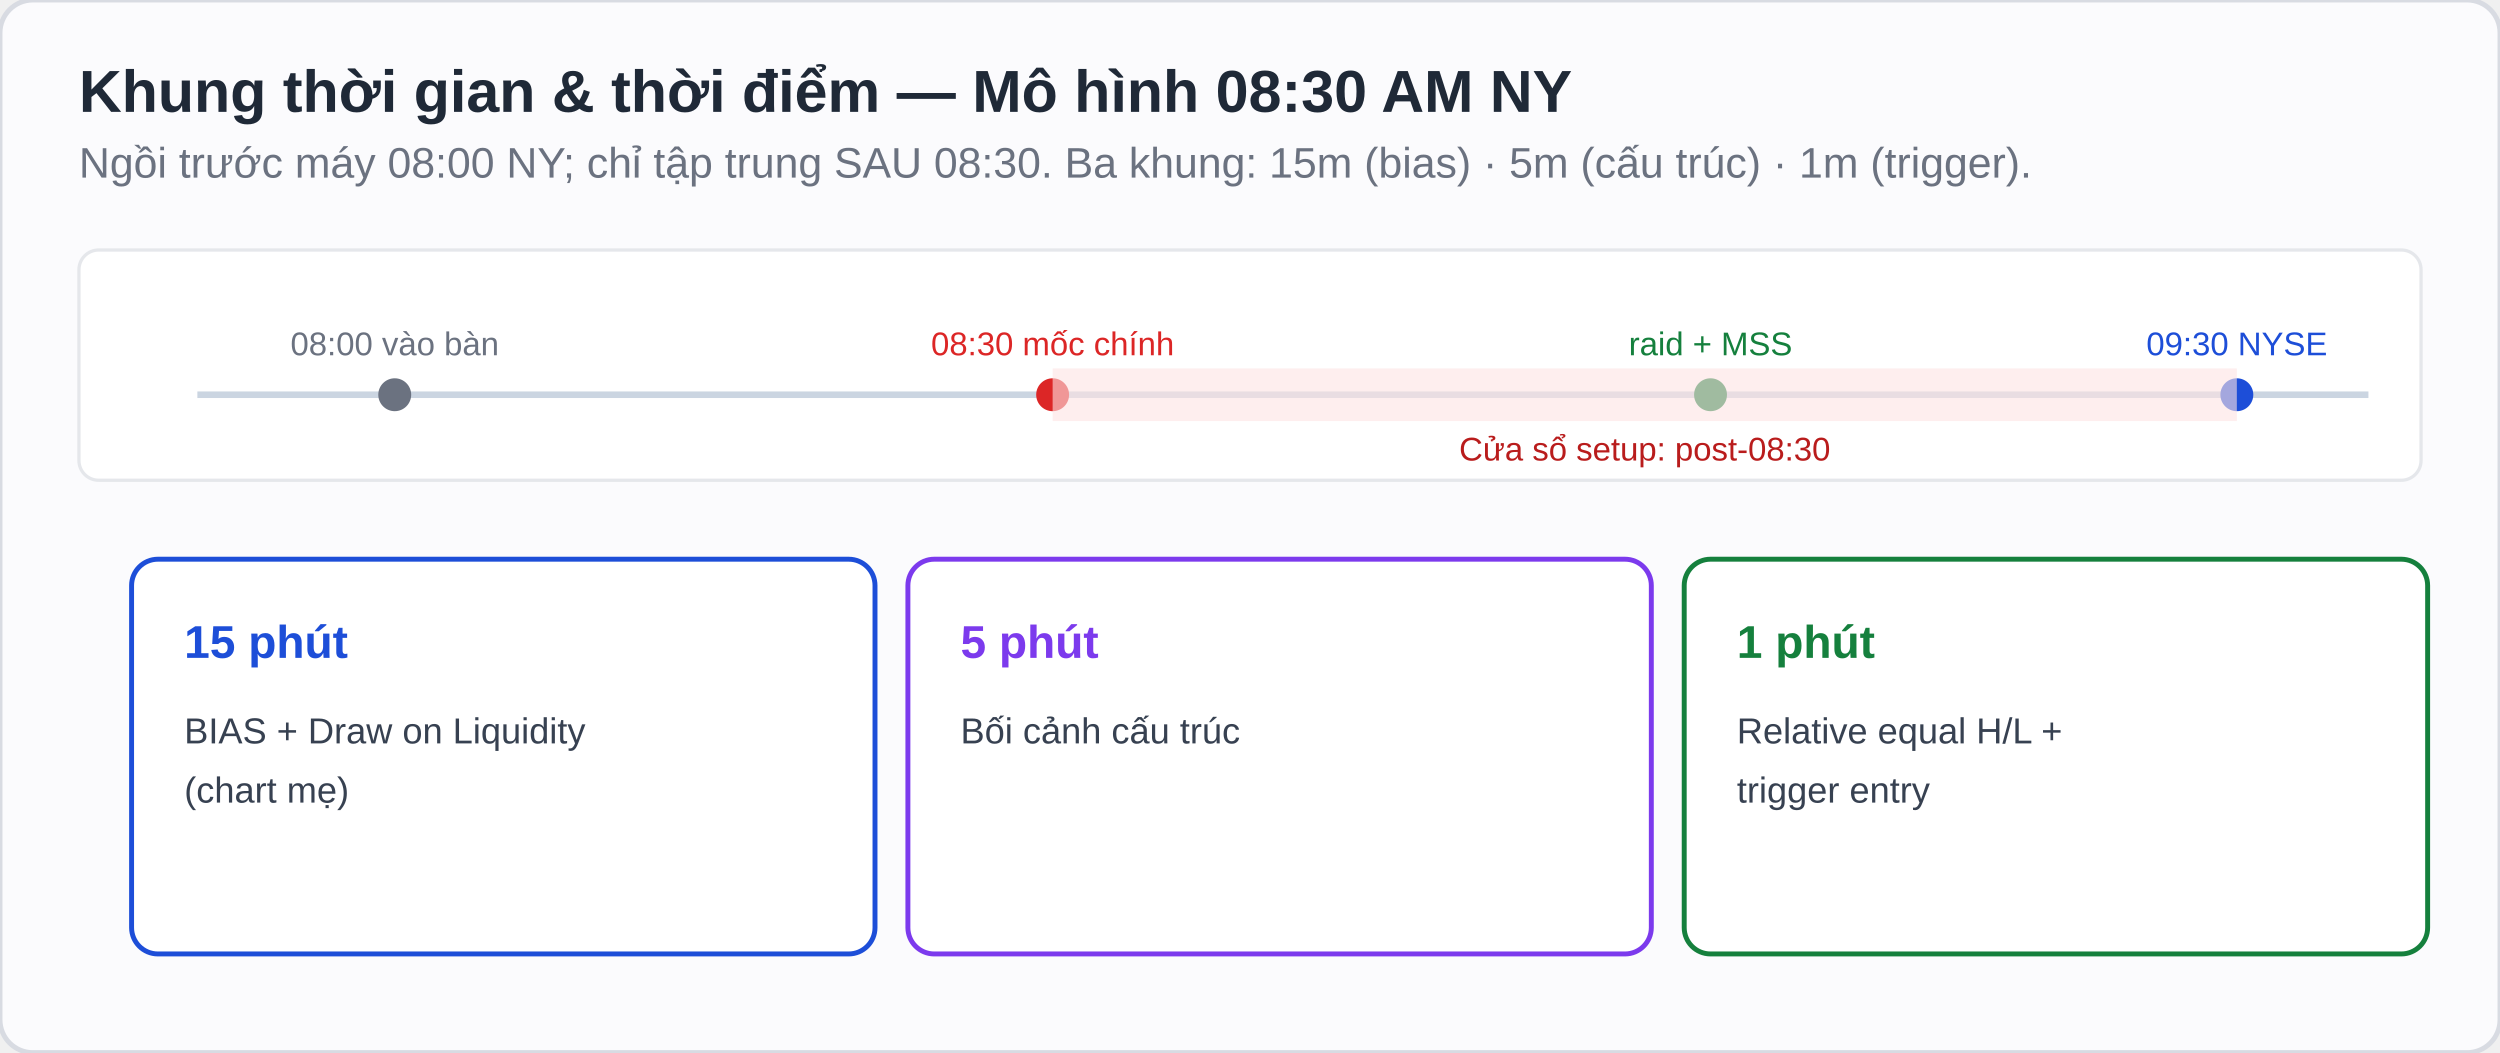
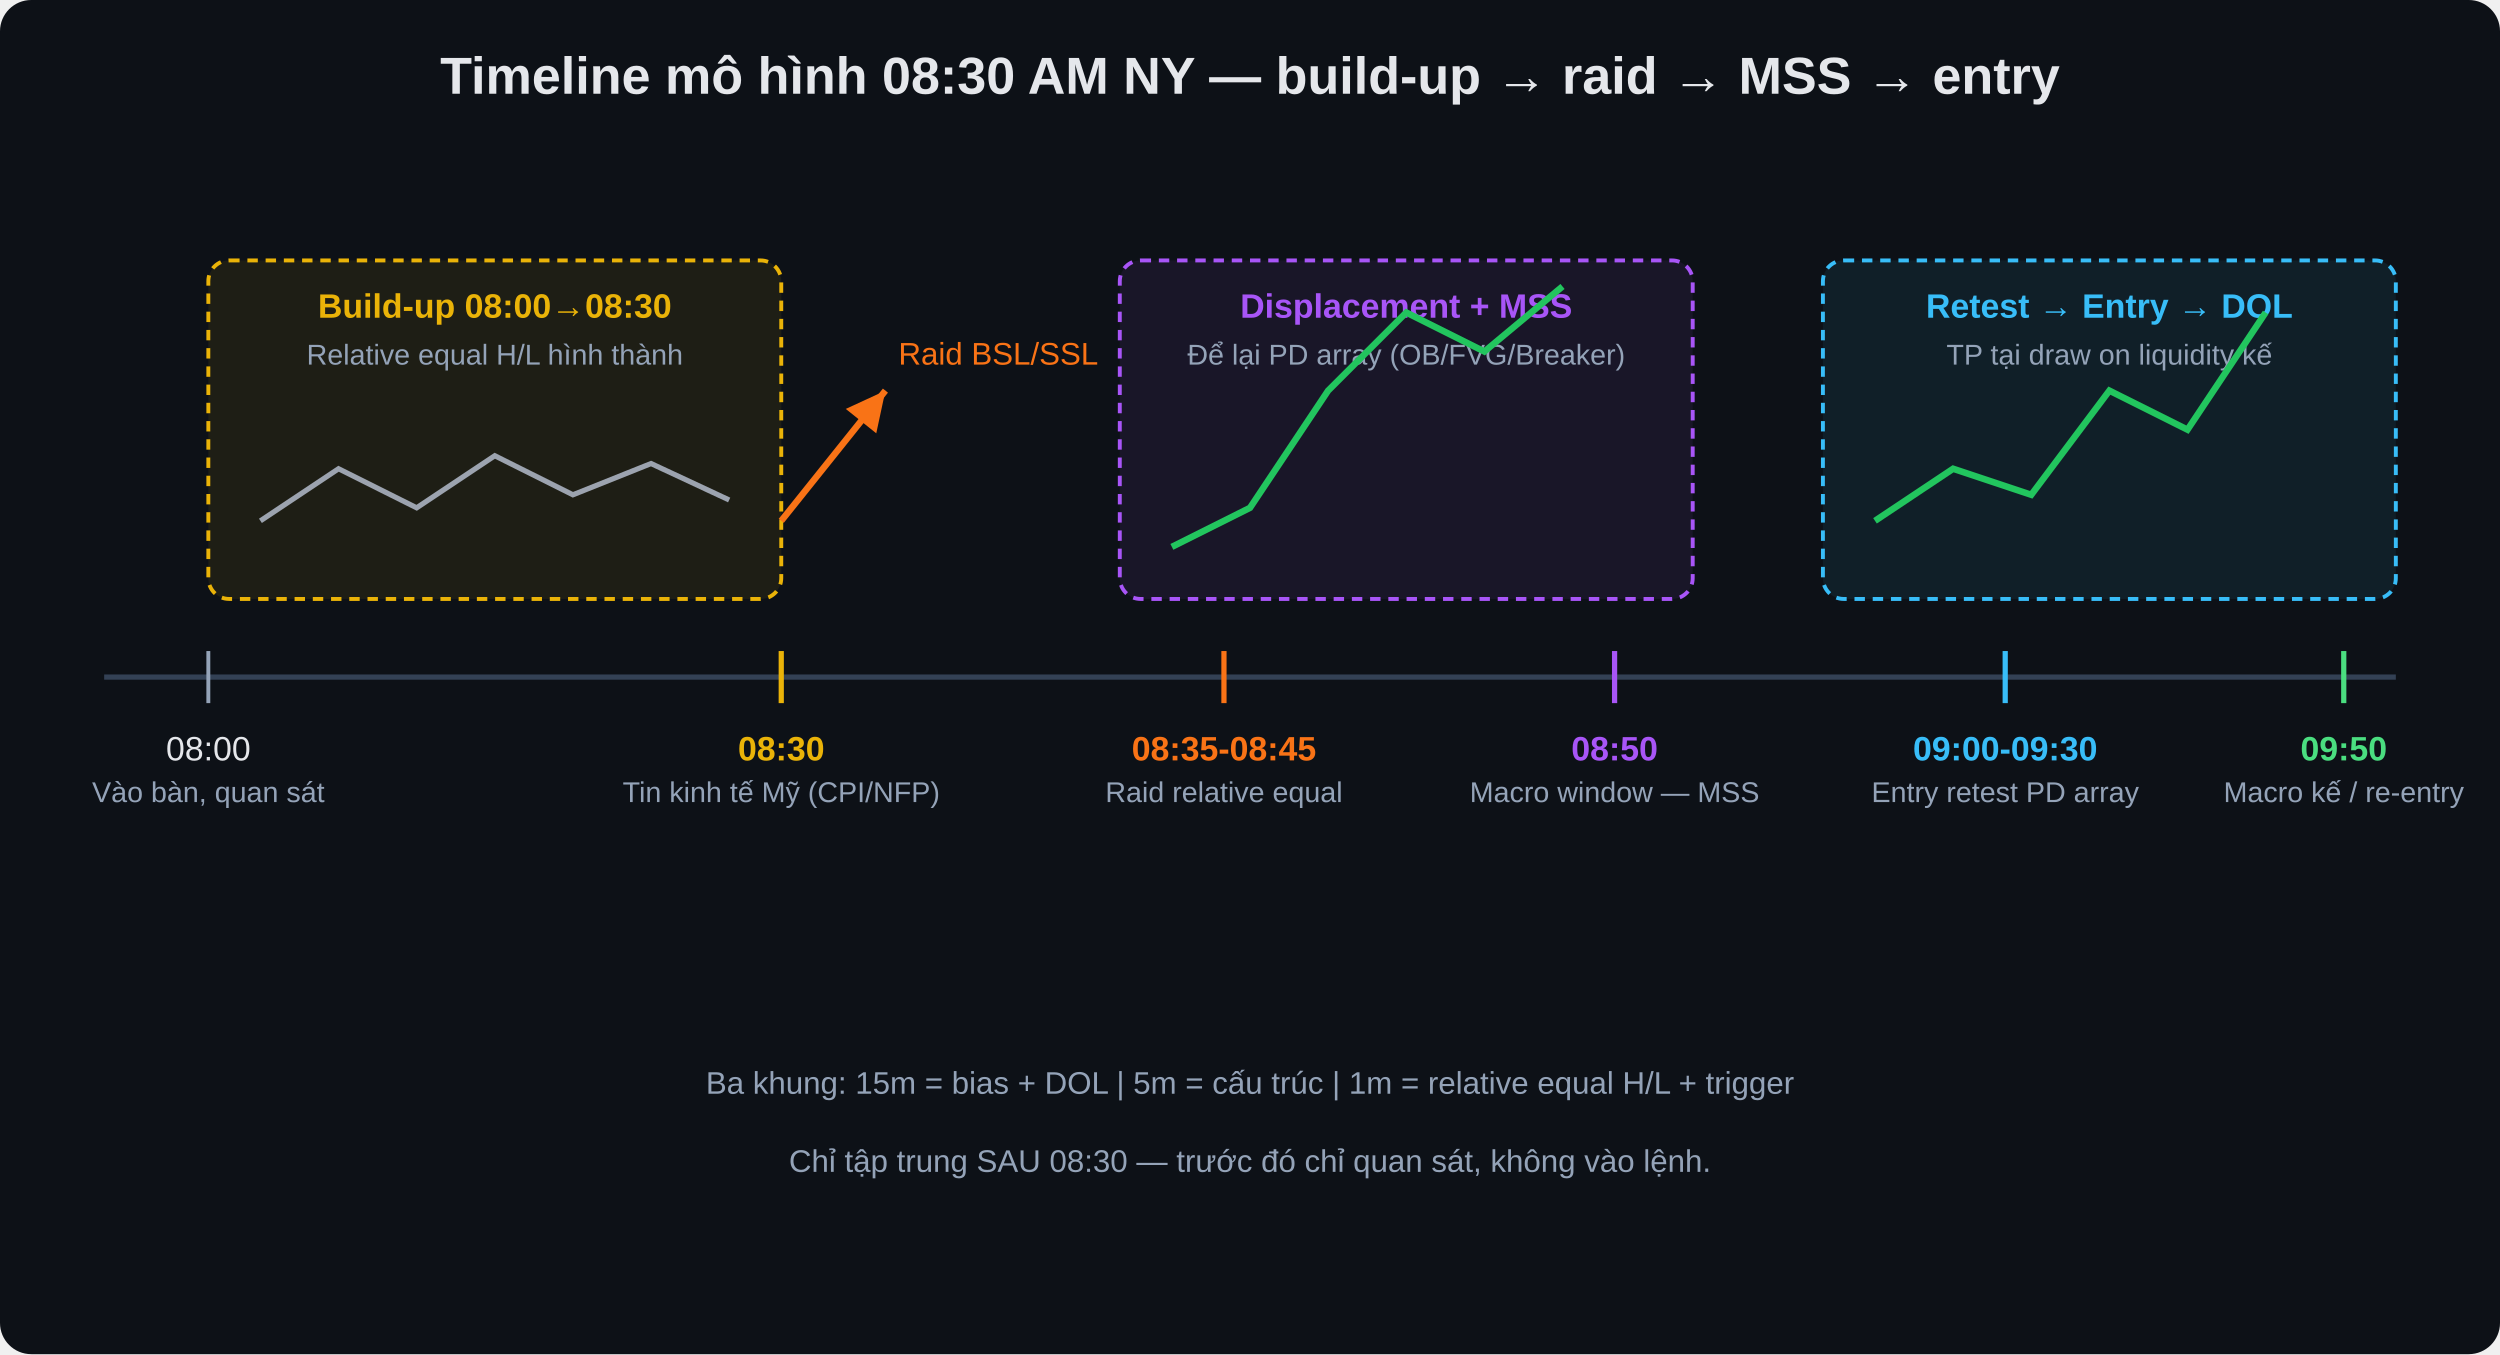
- <svg xmlns="http://www.w3.org/2000/svg" viewBox="0 0 760 320" font-family="'Segoe UI', Arial, sans-serif">
-   <rect x="0" y="0" width="760" height="320" rx="10" fill="#FBFBFD" stroke="#D8DBE2" stroke-width="1.5" />
-   <text x="24" y="34" font-size="18" font-weight="700" fill="#1F2937">Khung thời gian &amp; thời điểm — Mô hình 08:30 AM NY</text>
-   <text x="24" y="54" font-size="13" fill="#6B7280">Ngồi trước máy 08:00 NY; chỉ tập trung SAU 08:30. Ba khung: 15m (bias) · 5m (cấu trúc) · 1m (trigger).</text>
-   <rect x="24" y="76" width="712" height="70" rx="6" fill="#FFFFFF" stroke="#E5E7EB" />
-   <line x1="60" y1="120" x2="720" y2="120" stroke="#CBD5E1" stroke-width="2" />
-   <circle cx="120" cy="120" r="5" fill="#6B7280" />
-   <text x="120" y="108" font-size="10" fill="#6B7280" text-anchor="middle">08:00 vào bàn</text>
-   <circle cx="320" cy="120" r="5" fill="#DC2626" />
-   <text x="320" y="108" font-size="10" fill="#DC2626" text-anchor="middle">08:30 mốc chính</text>
-   <circle cx="520" cy="120" r="5" fill="#15803D" />
-   <text x="520" y="108" font-size="10" fill="#15803D" text-anchor="middle">raid + MSS</text>
-   <circle cx="680" cy="120" r="5" fill="#1D4ED8" />
-   <text x="680" y="108" font-size="10" fill="#1D4ED8" text-anchor="middle">09:30 NYSE</text>
-   <rect x="320" y="112" width="360" height="16" fill="#FEE2E2" opacity="0.6" />
-   <text x="500" y="140" font-size="10" fill="#B91C1C" text-anchor="middle">Cửa sổ setup: post-08:30</text>
-   <rect x="40" y="170" width="226" height="120" rx="8" fill="#FFFFFF" stroke="#1D4ED8" stroke-width="1.5" />
-   <text x="56" y="200" font-size="14" font-weight="700" fill="#1D4ED8">15 phút</text>
-   <text x="56" y="226" font-size="11" fill="#374151">BIAS + Draw on Liquidity</text>
-   <text x="56" y="244" font-size="11" fill="#374151">(chart mẹ)</text>
-   <rect x="276" y="170" width="226" height="120" rx="8" fill="#FFFFFF" stroke="#7C3AED" stroke-width="1.5" />
-   <text x="292" y="200" font-size="14" font-weight="700" fill="#7C3AED">5 phút</text>
-   <text x="292" y="226" font-size="11" fill="#374151">Bối cảnh cấu trúc</text>
-   <rect x="512" y="170" width="226" height="120" rx="8" fill="#FFFFFF" stroke="#15803D" stroke-width="1.5" />
-   <text x="528" y="200" font-size="14" font-weight="700" fill="#15803D">1 phút</text>
-   <text x="528" y="226" font-size="11" fill="#374151">Relative equal H/L +</text>
-   <text x="528" y="244" font-size="11" fill="#374151">trigger entry</text>
+ <svg xmlns="http://www.w3.org/2000/svg" viewBox="0 0 960 520" font-family="Segoe UI, Arial, sans-serif">
+   <rect width="960" height="520" rx="12" fill="#0d1117" />
+   <text x="480" y="36" font-size="20" font-weight="700" fill="#e5e7eb" text-anchor="middle">Timeline mô hình 08:30 AM NY — build-up → raid → MSS → entry</text>
+   <line x1="40" y1="260" x2="920" y2="260" stroke="#334155" stroke-width="2" />
+   <line x1="80" y1="250" x2="80" y2="270" stroke="#94a3b8" stroke-width="1.5" />
+   <text x="80" y="292" font-size="13" fill="#e5e7eb" text-anchor="middle">08:00</text>
+   <text x="80" y="308" font-size="11" fill="#94a3b8" text-anchor="middle">Vào bàn, quan sát</text>
+   <line x1="300" y1="250" x2="300" y2="270" stroke="#eab308" stroke-width="2" />
+   <text x="300" y="292" font-size="13" fill="#eab308" font-weight="700" text-anchor="middle">08:30</text>
+   <text x="300" y="308" font-size="11" fill="#94a3b8" text-anchor="middle">Tin kinh tế Mỹ (CPI/NFP)</text>
+   <line x1="470" y1="250" x2="470" y2="270" stroke="#f97316" stroke-width="2" />
+   <text x="470" y="292" font-size="13" fill="#f97316" font-weight="700" text-anchor="middle">08:35-08:45</text>
+   <text x="470" y="308" font-size="11" fill="#94a3b8" text-anchor="middle">Raid relative equal</text>
+   <line x1="620" y1="250" x2="620" y2="270" stroke="#a855f7" stroke-width="2" />
+   <text x="620" y="292" font-size="13" fill="#a855f7" font-weight="700" text-anchor="middle">08:50</text>
+   <text x="620" y="308" font-size="11" fill="#94a3b8" text-anchor="middle">Macro window — MSS</text>
+   <line x1="770" y1="250" x2="770" y2="270" stroke="#38bdf8" stroke-width="2" />
+   <text x="770" y="292" font-size="13" fill="#38bdf8" font-weight="700" text-anchor="middle">09:00-09:30</text>
+   <text x="770" y="308" font-size="11" fill="#94a3b8" text-anchor="middle">Entry retest PD array</text>
+   <line x1="900" y1="250" x2="900" y2="270" stroke="#4ade80" stroke-width="2" />
+   <text x="900" y="292" font-size="13" fill="#4ade80" font-weight="700" text-anchor="middle">09:50</text>
+   <text x="900" y="308" font-size="11" fill="#94a3b8" text-anchor="middle">Macro kế / re-entry</text>
+   <rect x="80" y="100" width="220" height="130" rx="8" fill="rgba(234,179,8,0.08)" stroke="#eab308" stroke-width="1.5" stroke-dasharray="4 3" />
+   <text x="190" y="122" font-size="13" font-weight="700" fill="#eab308" text-anchor="middle">Build-up 08:00→08:30</text>
+   <text x="190" y="140" font-size="11" fill="#94a3b8" text-anchor="middle">Relative equal H/L hình thành</text>
+   <polyline points="100,200 130,180 160,195 190,175 220,190 250,178 280,192" fill="none" stroke="#9ca3af" stroke-width="2" />
+   <path d="M300,200 L340,150" stroke="#f97316" stroke-width="2.5" fill="none" marker-end="url(#arrO)" />
+   <text x="345" y="140" font-size="12" fill="#f97316" text-anchor="start">Raid BSL/SSL</text>
+   <rect x="430" y="100" width="220" height="130" rx="8" fill="rgba(168,85,247,0.08)" stroke="#a855f7" stroke-width="1.5" stroke-dasharray="4 3" />
+   <text x="540" y="122" font-size="13" font-weight="700" fill="#a855f7" text-anchor="middle">Displacement + MSS</text>
+   <text x="540" y="140" font-size="11" fill="#94a3b8" text-anchor="middle">Để lại PD array (OB/FVG/Breaker)</text>
+   <polyline points="450,210 480,195 510,150 540,120 570,135 600,110" fill="none" stroke="#22c55e" stroke-width="2.5" />
+   <rect x="700" y="100" width="220" height="130" rx="8" fill="rgba(56,189,248,0.08)" stroke="#38bdf8" stroke-width="1.5" stroke-dasharray="4 3" />
+   <text x="810" y="122" font-size="13" font-weight="700" fill="#38bdf8" text-anchor="middle">Retest → Entry → DOL</text>
+   <text x="810" y="140" font-size="11" fill="#94a3b8" text-anchor="middle">TP tại draw on liquidity kế</text>
+   <polyline points="720,200 750,180 780,190 810,150 840,165 870,120" fill="none" stroke="#22c55e" stroke-width="2.5" />
+   <defs>
+     <marker id="arrO" markerWidth="10" markerHeight="10" refX="6" refY="3" orient="auto" markerUnits="strokeWidth">
+       <path d="M0,0 L6,3 L0,6 Z" fill="#f97316" />
+     </marker>
+   </defs>
+   <text x="480" y="420" font-size="12" fill="#94a3b8" text-anchor="middle">Ba khung: 15m = bias + DOL | 5m = cấu trúc | 1m = relative equal H/L + trigger</text>
+   <text x="480" y="450" font-size="12" fill="#94a3b8" text-anchor="middle">Chỉ tập trung SAU 08:30 — trước đó chỉ quan sát, không vào lệnh.</text>
</svg>
